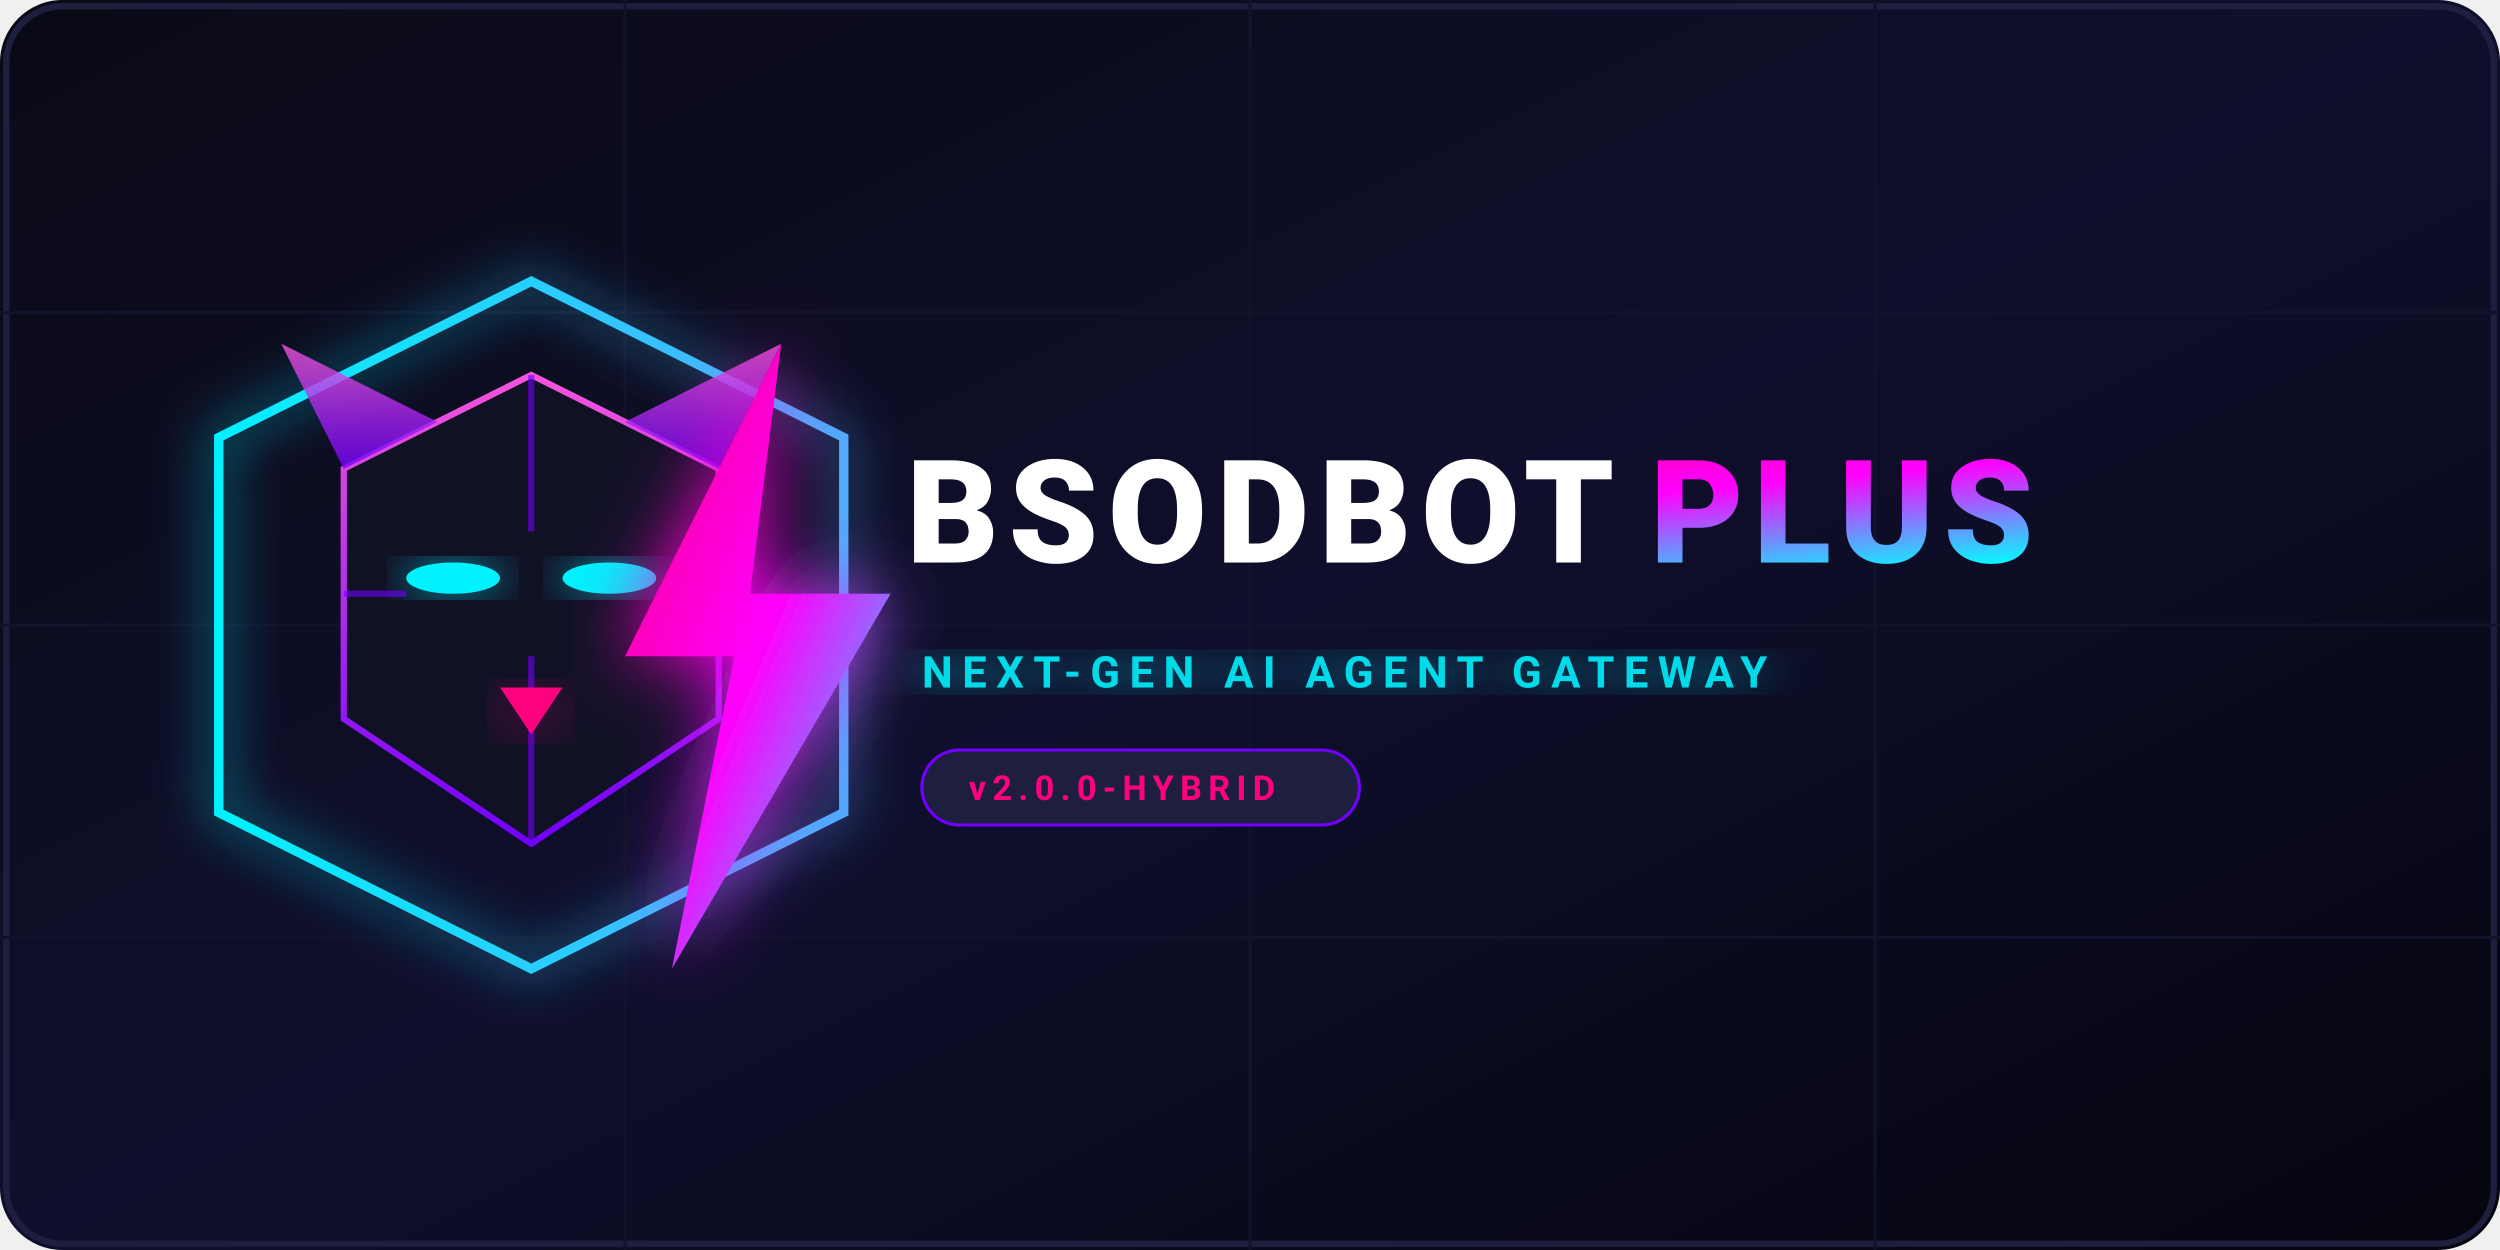
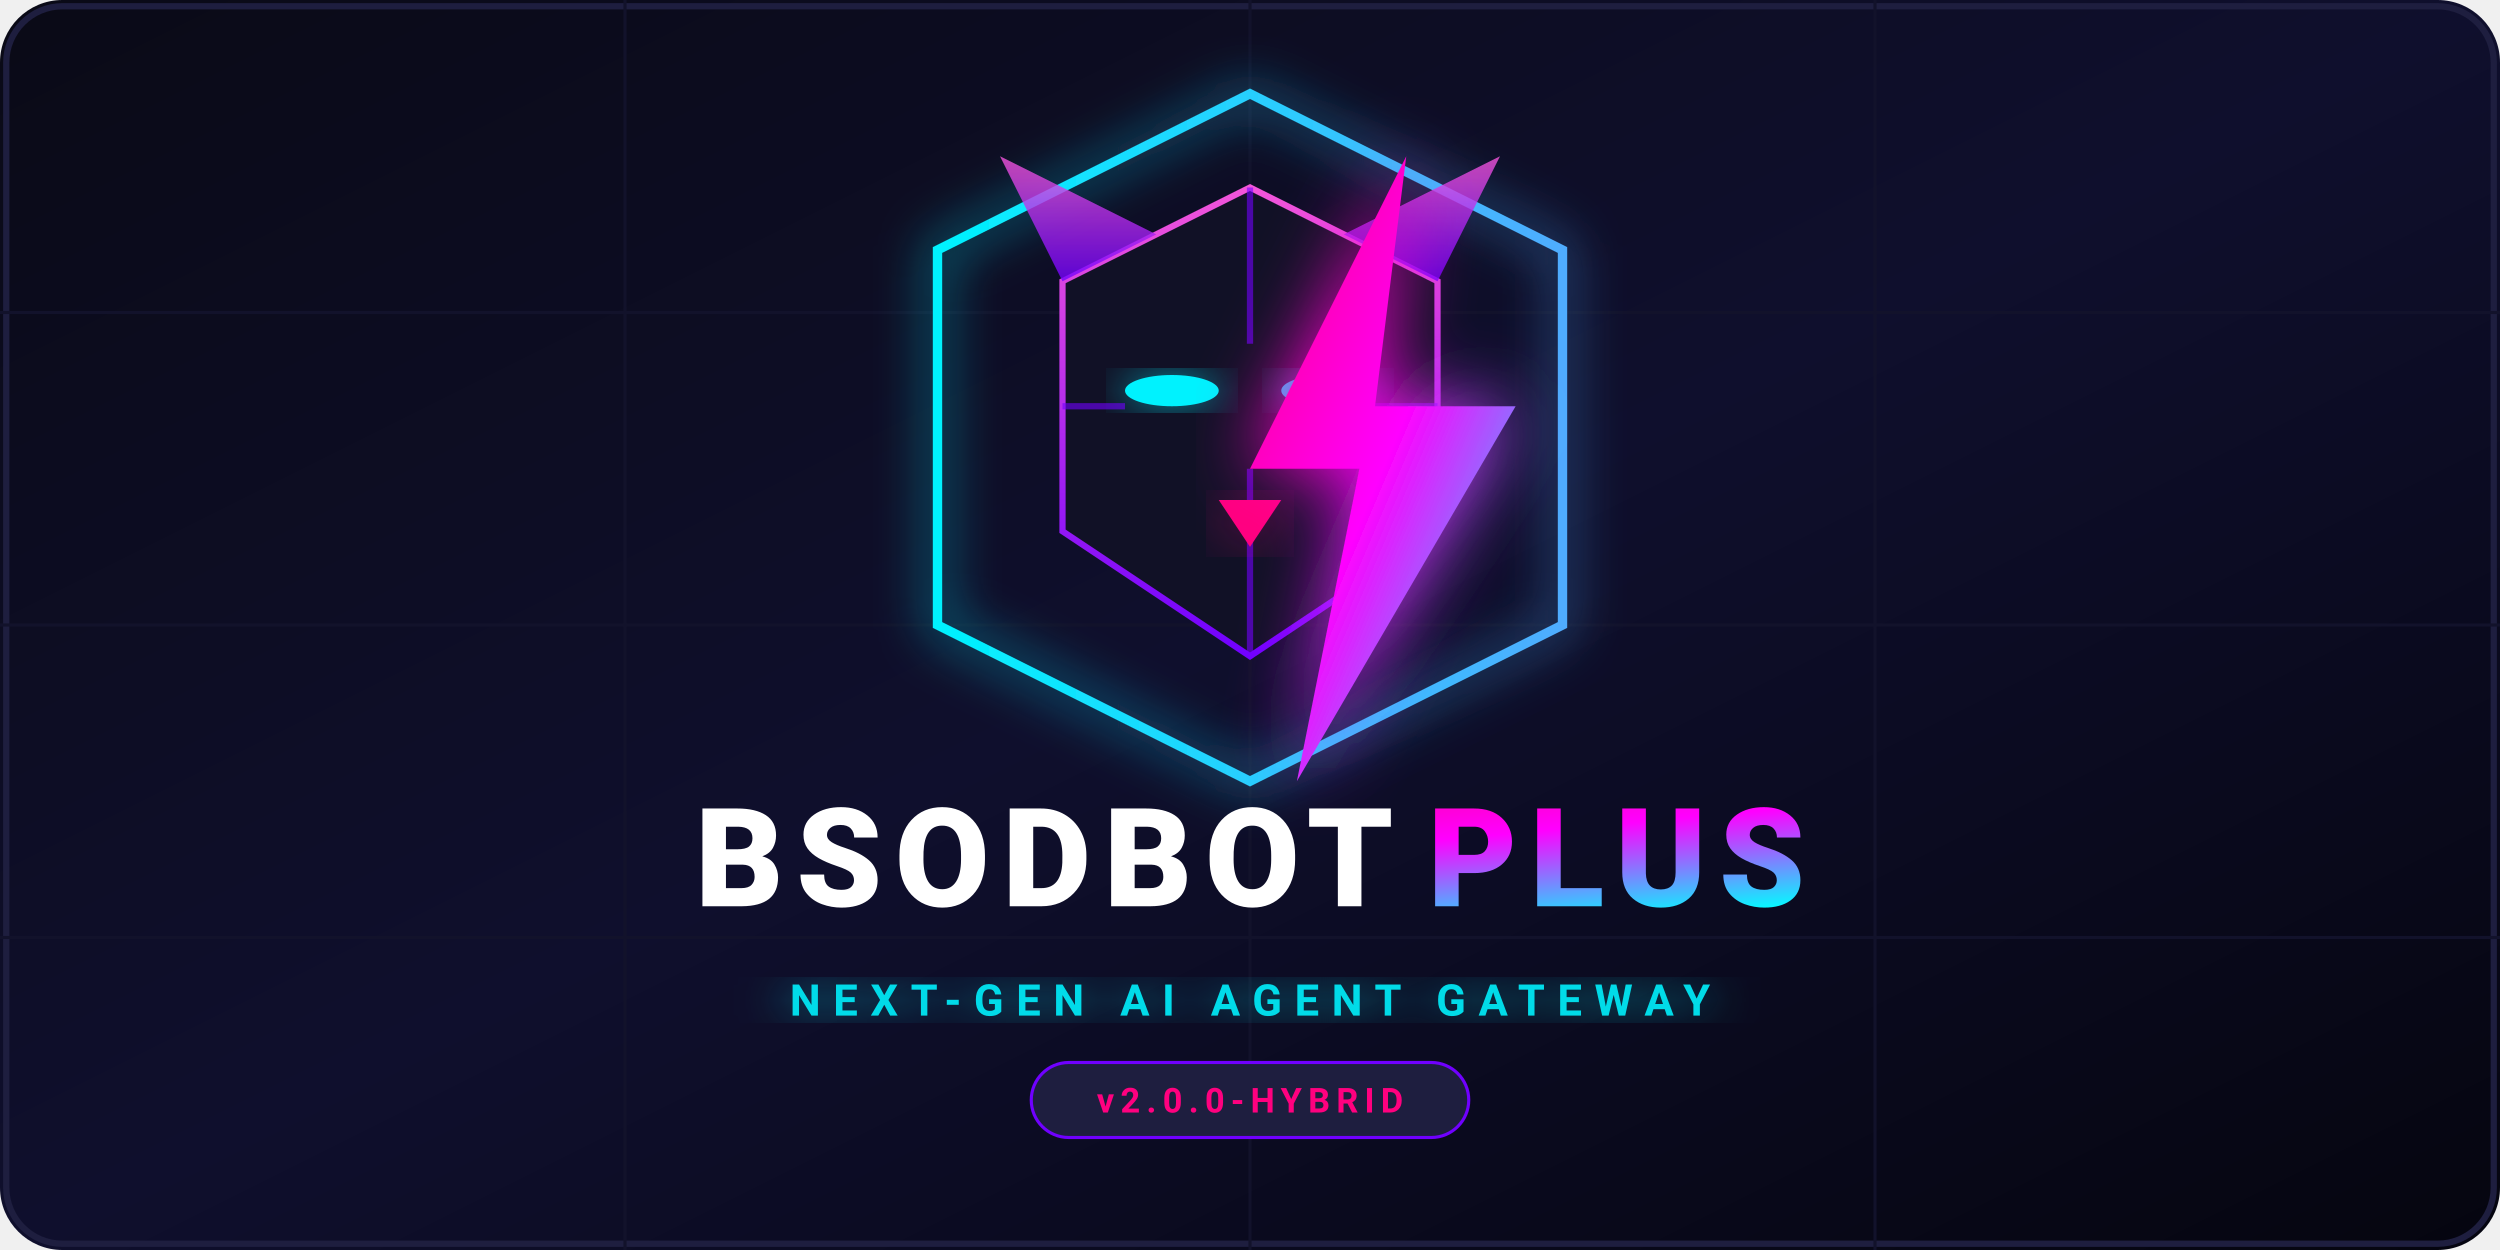
<svg xmlns="http://www.w3.org/2000/svg" viewBox="0 0 800 400" width="100%" height="100%">
  <defs>
    <linearGradient id="bg-grad" x1="0%" y1="0%" x2="100%" y2="100%">
      <stop offset="0%" stop-color="#0a0a16" />
      <stop offset="50%" stop-color="#0f0f2d" />
      <stop offset="100%" stop-color="#05050f" />
    </linearGradient>
    <linearGradient id="cyan-glow" x1="0%" y1="0%" x2="100%" y2="0%">
      <stop offset="0%" stop-color="#00f2fe" />
      <stop offset="100%" stop-color="#4facfe" />
    </linearGradient>
    <linearGradient id="purple-glow" x1="0%" y1="0%" x2="0%" y2="100%">
      <stop offset="0%" stop-color="#f355da" />
      <stop offset="100%" stop-color="#7000ff" />
    </linearGradient>
    <linearGradient id="lightning-grad" x1="0%" y1="0%" x2="100%" y2="100%">
      <stop offset="0%" stop-color="#ff007f" />
      <stop offset="50%" stop-color="#ff00ff" />
      <stop offset="100%" stop-color="#00ffff" />
    </linearGradient>
    <filter id="glow-cyan" x="-20%" y="-20%" width="140%" height="140%">
      <feGaussianBlur stdDeviation="8" result="blur" />
      <feMerge>
        <feMergeNode in="blur" />
        <feMergeNode in="SourceGraphic" />
      </feMerge>
    </filter>
    <filter id="glow-purple" x="-20%" y="-20%" width="140%" height="140%">
      <feGaussianBlur stdDeviation="12" result="blur" />
      <feMerge>
        <feMergeNode in="blur" />
        <feMergeNode in="SourceGraphic" />
      </feMerge>
    </filter>
  </defs>
  <rect width="800" height="400" rx="20" fill="url(#bg-grad)" />
  <rect width="796" height="396" x="2" y="2" rx="18" fill="none" stroke="#1e1e3f" stroke-width="2" />
  <path d="M 0,100 L 800,100 M 0,200 L 800,200 M 0,300 L 800,300 M 200,0 L 200,400 M 400,0 L 400,400 M 600,0 L 600,400" stroke="#12122b" stroke-width="1" />
-   <g transform="translate(50, 80)">
+   <g transform="translate(280, 20)">
    <polygon points="120,10 220,60 220,180 120,230 20,180 20,60" fill="none" stroke="url(#cyan-glow)" stroke-width="3" filter="url(#glow-cyan)" />
    <path d="M 60,70 L 120,40 L 180,70 L 180,150 L 120,190 L 60,150 Z" fill="#111126" stroke="url(#purple-glow)" stroke-width="2" />
    <polygon points="60,70 40,30 90,55" fill="url(#purple-glow)" opacity="0.8" />
    <polygon points="180,70 200,30 150,55" fill="url(#purple-glow)" opacity="0.8" />
    <ellipse cx="95" cy="105" rx="15" ry="5" fill="#00f2fe" filter="url(#glow-cyan)" />
    <ellipse cx="145" cy="105" rx="15" ry="5" fill="#00f2fe" filter="url(#glow-cyan)" />
    <path d="M 120,40 L 120,90 M 120,130 L 120,190 M 60,110 L 80,110 M 160,110 L 180,110" stroke="#7000ff" stroke-width="2" opacity="0.6" />
    <polygon points="110,140 130,140 120,155" fill="#ff007f" filter="url(#glow-purple)" />
  </g>
-   <g transform="translate(210, 100)" filter="url(#glow-purple)">
+   <g transform="translate(410, 40)" filter="url(#glow-purple)">
    <path d="M 40,10 L -10,110 L 25,110 L 5,210 L 75,90 L 30,90 Z" fill="url(#lightning-grad)" />
  </g>
-   <g transform="translate(290, 180)">
-     <text font-family="'Segoe UI', -apple-system, Roboto, sans-serif" font-weight="900" font-size="46" letter-spacing="3">
+   <g transform="translate(400, 290)">
+     <text text-anchor="middle" font-family="'Segoe UI', -apple-system, Roboto, sans-serif" font-weight="900" font-size="44" letter-spacing="4">
      <tspan fill="#ffffff">BSODBOT</tspan>
      <tspan fill="url(#lightning-grad)" filter="url(#glow-purple)"> PLUS</tspan>
    </text>
-     <text x="5" y="40" font-family="'Segoe UI', -apple-system, Roboto, sans-serif" font-weight="600" font-size="14" fill="#00f2fe" letter-spacing="3" opacity="0.9" filter="url(#glow-cyan)">
+     <text y="35" text-anchor="middle" font-family="'Segoe UI', -apple-system, Roboto, sans-serif" font-weight="600" font-size="14" fill="#00f2fe" letter-spacing="4" opacity="0.9" filter="url(#glow-cyan)">
      NEXT-GEN AI AGENT GATEWAY
    </text>
-     <rect x="5" y="60" width="140" height="24" rx="12" fill="#1e1e3f" stroke="#7000ff" stroke-width="1" />
-     <text x="20" y="76" font-family="'Segoe UI', -apple-system, Roboto, sans-serif" font-weight="700" font-size="11" fill="#ff007f" letter-spacing="2">
-       v2.0.0-HYBRID
-     </text>
+     <g transform="translate(-70, 50)">
+       <rect width="140" height="24" rx="12" fill="#1e1e3f" stroke="#7000ff" stroke-width="1" />
+       <text x="70" y="16" text-anchor="middle" font-family="'Segoe UI', -apple-system, Roboto, sans-serif" font-weight="700" font-size="11" fill="#ff007f" letter-spacing="2">
+         v2.0.0-HYBRID
+       </text>
+     </g>
  </g>
</svg>
